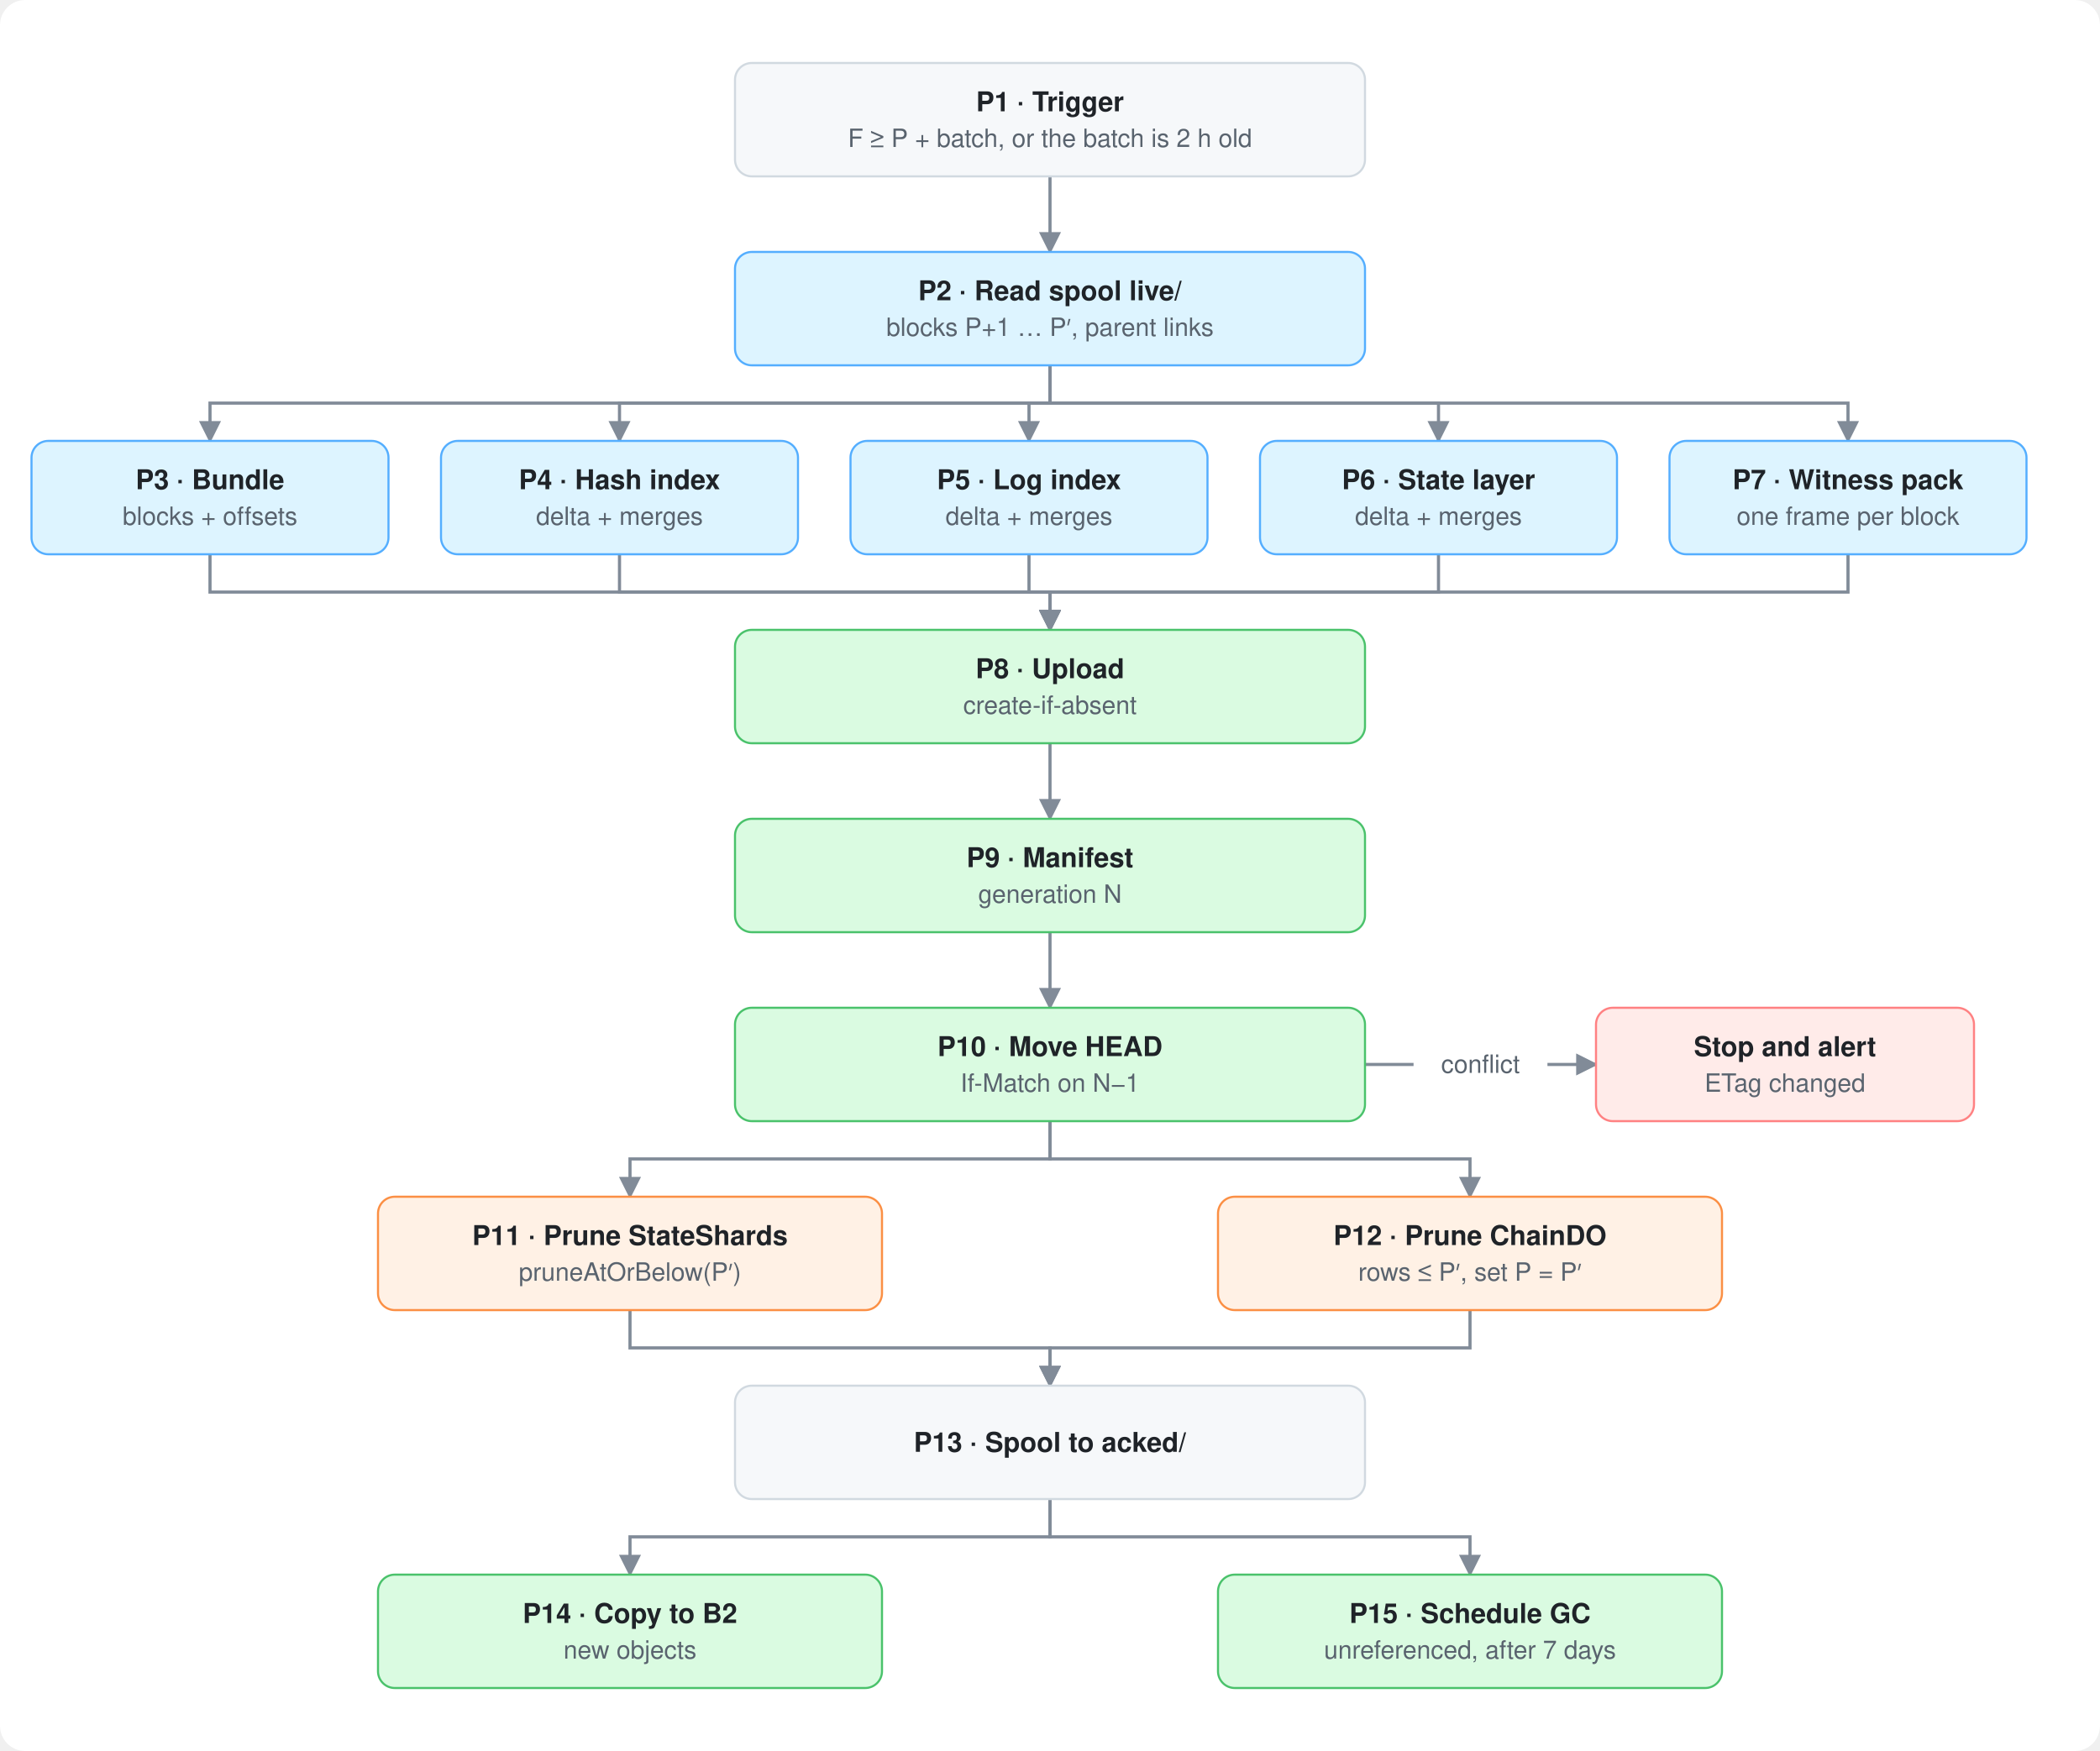
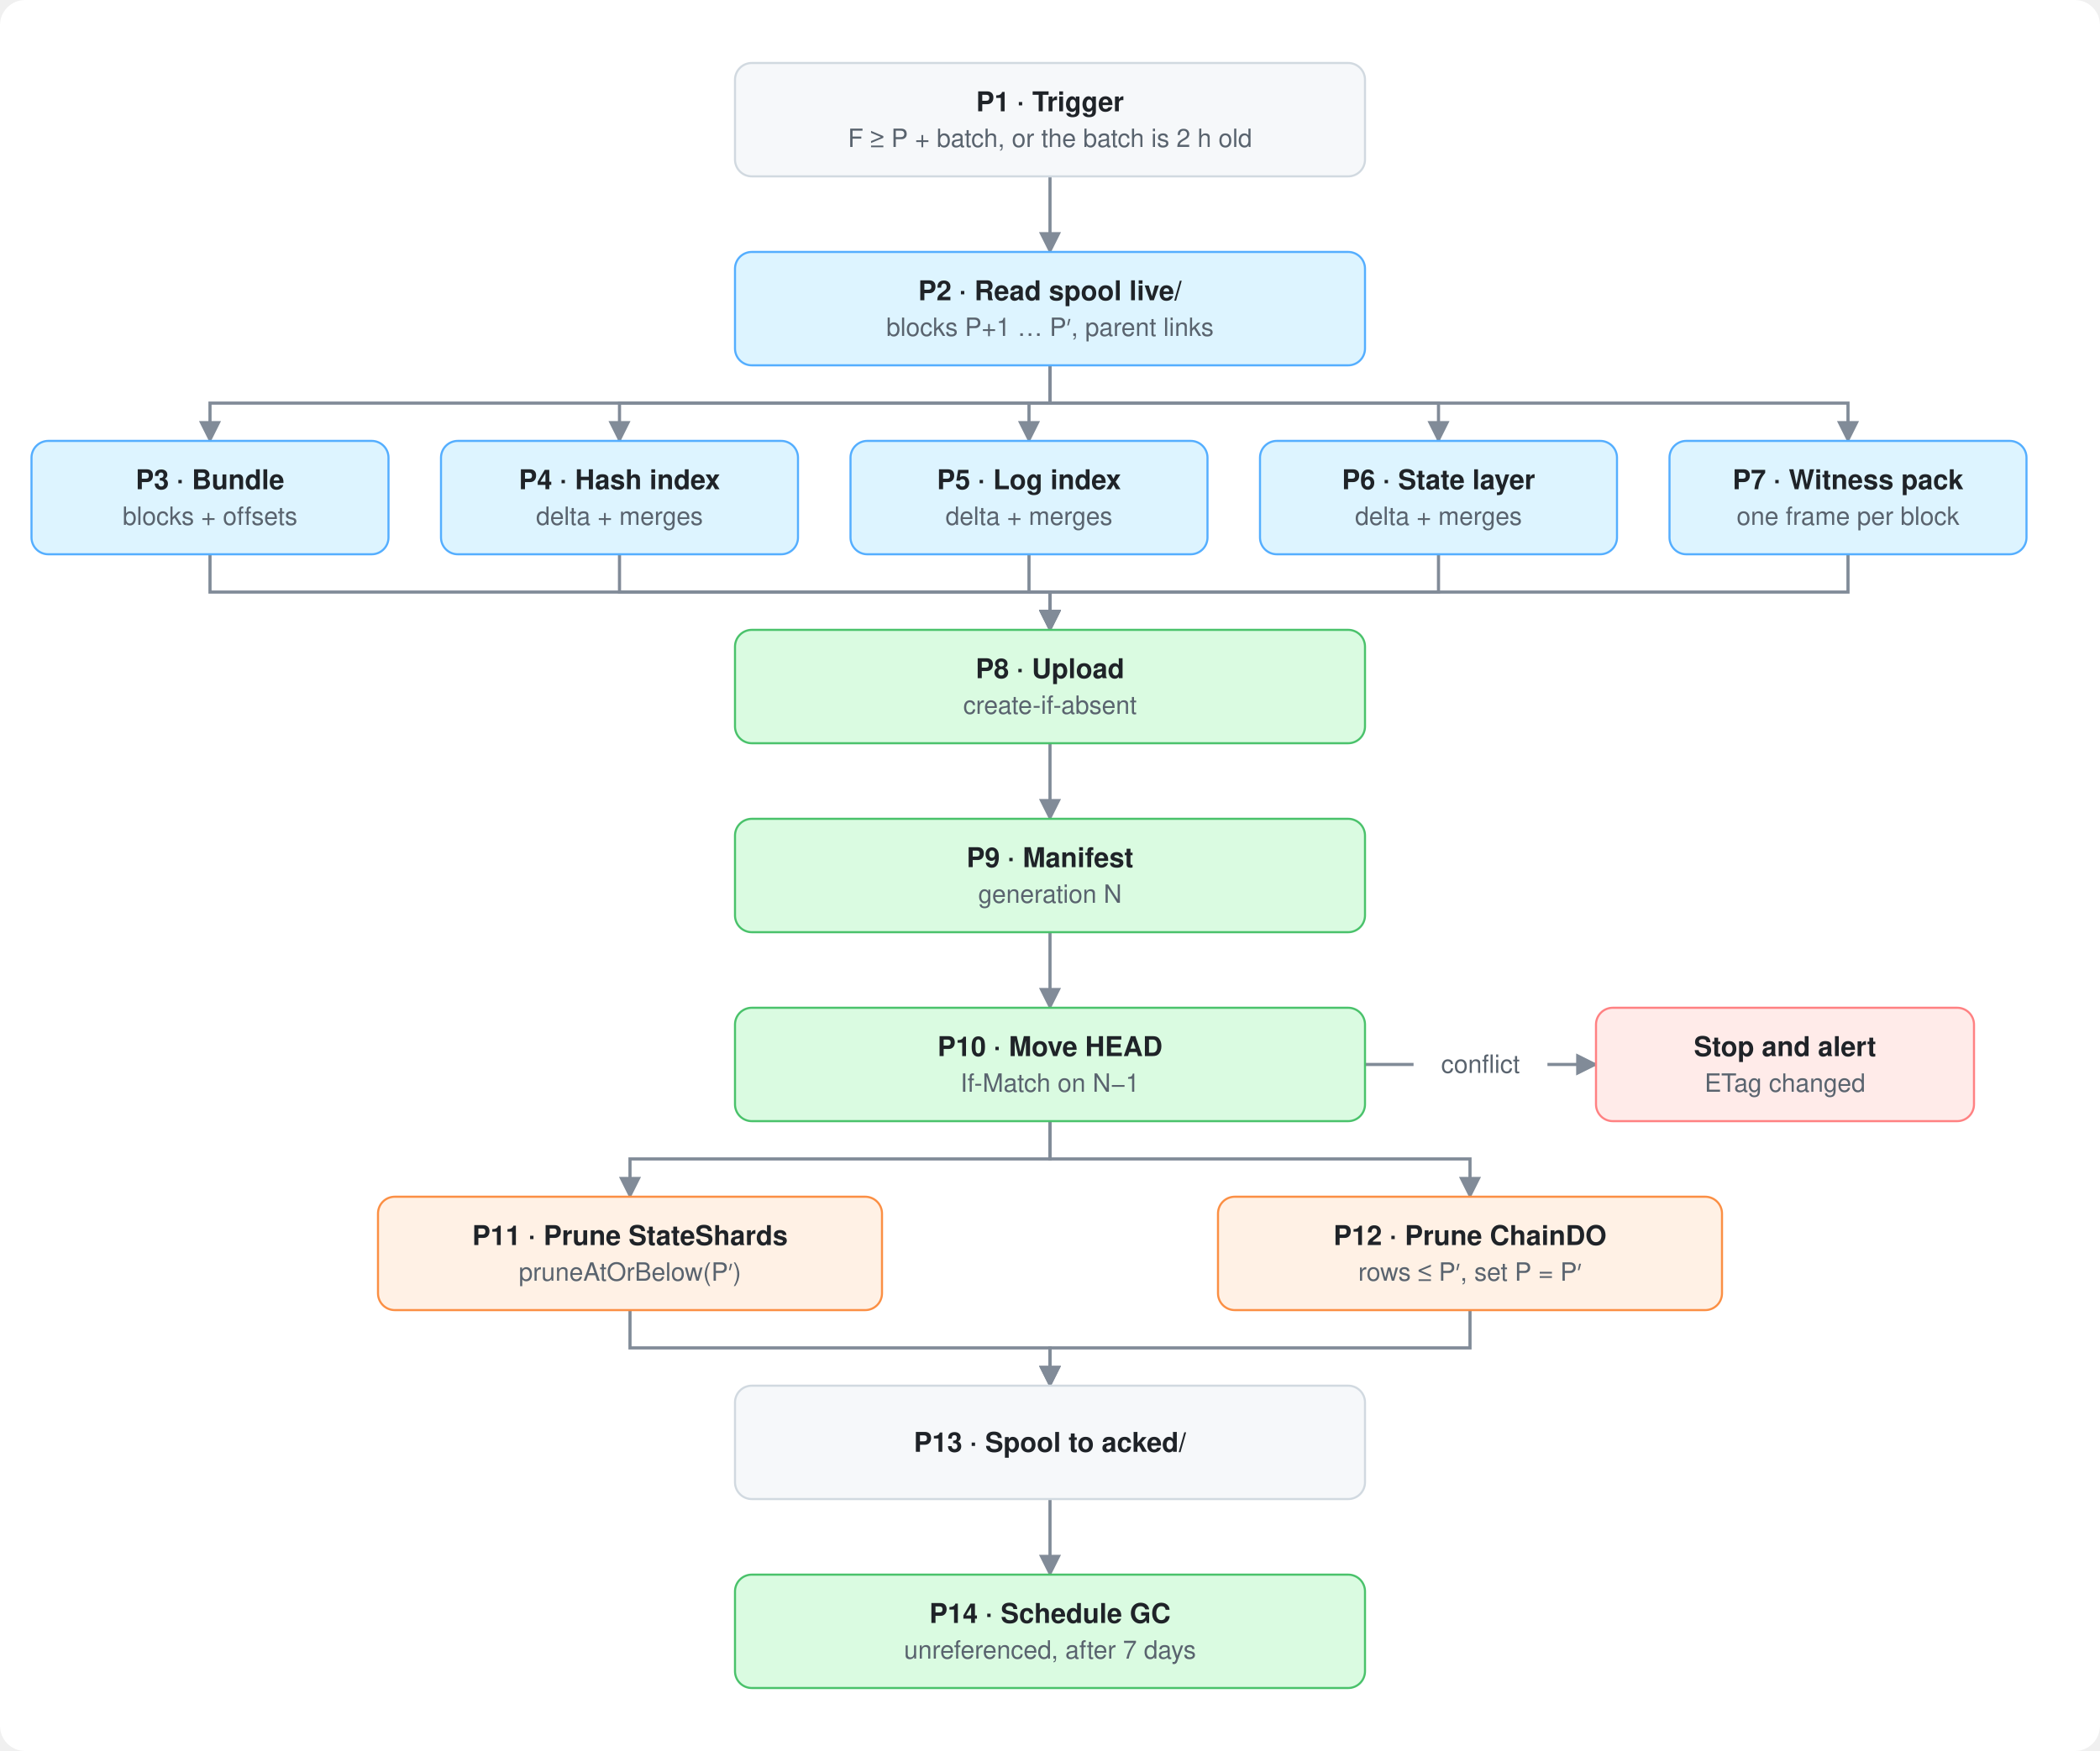
<svg xmlns="http://www.w3.org/2000/svg" viewBox="0 0 1000 834" width="1000" height="834" font-family="-apple-system, BlinkMacSystemFont, 'Segoe UI', Helvetica, Arial, sans-serif" font-size="13">
  <style>
.bg{fill:#ffffff}.lb{fill:#ffffff}
.h{fill:#1f2328;font-weight:600}.t{fill:#1f2328}.s{fill:#59636e;font-size:12px}
.ln{stroke:#818b98;stroke-width:1.5;fill:none}.ln.d{stroke-dasharray:5 4}.ah{fill:#818b98}
.al{fill:#59636e;font-size:12px}
.n{fill:#f6f8fa;stroke:#d1d9e0}.ext{fill:#f6f8fa;stroke:#d1d9e0;stroke-dasharray:4 3}
.host{fill:#ddf4ff;stroke:#54aeff}.cf{fill:#fff1e5;stroke:#fb8f44}
.st{fill:#dafbe1;stroke:#4ac26b}.warn{fill:#ffebe9;stroke:#ff8182}
.grp{fill:none;stroke:#d1d9e0;stroke-dasharray:6 4}.gl{fill:#59636e;font-size:12px;font-weight:600}
@media (prefers-color-scheme: dark){
.bg,.lb{fill:#0d1117}
.h,.t{fill:#e6edf3}.s,.al,.gl{fill:#9198a1}
.ln{stroke:#656c76}.ah{fill:#656c76}
.n,.ext{fill:#151b23;stroke:#3d444d}
.host{fill:#0c2d6b;stroke:#1f6feb}.cf{fill:#3b1d0a;stroke:#db6d28}
.st{fill:#04260f;stroke:#2ea043}.warn{fill:#3c0d0d;stroke:#f85149}
.grp{stroke:#3d444d}
}
</style>
  <defs>
    <marker id="ah" viewBox="0 0 10 10" refX="9" refY="5" markerWidth="7" markerHeight="7" orient="auto-start-reverse">
      <path class="ah" d="M0,0 L10,5 L0,10 z" />
    </marker>
  </defs>
  <rect class="bg" width="1000" height="834" rx="12" />
  <path class="ln" d="M500.0,84 L500.0,120" marker-end="url(#ah)" />
  <path class="ln" d="M500.0,174 L500.0,192.0 L100.0,192.0 L100.0,210" marker-end="url(#ah)" />
  <path class="ln" d="M100.0,264 L100.0,282.0 L500.0,282.0 L500.0,300" marker-end="url(#ah)" />
  <path class="ln" d="M500.0,174 L500.0,192.0 L295.0,192.0 L295.0,210" marker-end="url(#ah)" />
  <path class="ln" d="M295.0,264 L295.0,282.0 L500.0,282.0 L500.0,300" marker-end="url(#ah)" />
  <path class="ln" d="M500.0,174 L500.0,192.0 L490.0,192.0 L490.0,210" marker-end="url(#ah)" />
  <path class="ln" d="M490.0,264 L490.0,282.0 L500.0,282.0 L500.0,300" marker-end="url(#ah)" />
  <path class="ln" d="M500.0,174 L500.0,192.0 L685.0,192.0 L685.0,210" marker-end="url(#ah)" />
  <path class="ln" d="M685.0,264 L685.0,282.0 L500.0,282.0 L500.0,300" marker-end="url(#ah)" />
  <path class="ln" d="M500.0,174 L500.0,192.0 L880.0,192.0 L880.0,210" marker-end="url(#ah)" />
  <path class="ln" d="M880.0,264 L880.0,282.0 L500.0,282.0 L500.0,300" marker-end="url(#ah)" />
  <path class="ln" d="M500.0,354 L500.0,390" marker-end="url(#ah)" />
  <path class="ln" d="M500.0,444 L500.0,480" marker-end="url(#ah)" />
  <path class="ln" d="M650.0,507.0 L760.0,507.0" marker-end="url(#ah)" />
  <path class="ln" d="M500.0,534 L500.0,552.0 L300.0,552.0 L300.0,570" marker-end="url(#ah)" />
  <path class="ln" d="M500.0,534 L500.0,552.0 L700.0,552.0 L700.0,570" marker-end="url(#ah)" />
  <path class="ln" d="M300.0,624 L300.0,642.0 L500.0,642.0 L500.0,660" marker-end="url(#ah)" />
  <path class="ln" d="M700.0,624 L700.0,642.0 L500.0,642.0 L500.0,660" marker-end="url(#ah)" />
-   <path class="ln" d="M500.0,714 L500.0,732.0 L300.0,732.0 L300.0,750" marker-end="url(#ah)" />
-   <path class="ln" d="M500.0,714 L500.0,732.0 L700.0,732.0 L700.0,750" marker-end="url(#ah)" />
+   <path class="ln" d="M500.0,714 L500.0,750" marker-end="url(#ah)" />
  <rect class="n" x="350.0" y="30" width="300" height="54" rx="8" />
  <text class="h" x="500.0" y="53.0" text-anchor="middle">P1 · Trigger</text>
  <text class="s" x="500.0" y="70.0" text-anchor="middle">F ≥ P + batch, or the batch is 2 h old</text>
  <rect class="host" x="350.0" y="120" width="300" height="54" rx="8" />
  <text class="h" x="500.0" y="143.0" text-anchor="middle">P2 · Read spool live/</text>
  <text class="s" x="500.0" y="160.0" text-anchor="middle">blocks P+1 … P′, parent links</text>
  <rect class="host" x="15.0" y="210" width="170" height="54" rx="8" />
  <text class="h" x="100.0" y="233.0" text-anchor="middle">P3 · Bundle</text>
  <text class="s" x="100.0" y="250.0" text-anchor="middle">blocks + offsets</text>
  <rect class="host" x="210.0" y="210" width="170" height="54" rx="8" />
  <text class="h" x="295.0" y="233.0" text-anchor="middle">P4 · Hash index</text>
  <text class="s" x="295.0" y="250.0" text-anchor="middle">delta + merges</text>
  <rect class="host" x="405.0" y="210" width="170" height="54" rx="8" />
  <text class="h" x="490.0" y="233.0" text-anchor="middle">P5 · Log index</text>
  <text class="s" x="490.0" y="250.0" text-anchor="middle">delta + merges</text>
  <rect class="host" x="600.0" y="210" width="170" height="54" rx="8" />
  <text class="h" x="685.0" y="233.0" text-anchor="middle">P6 · State layer</text>
  <text class="s" x="685.0" y="250.0" text-anchor="middle">delta + merges</text>
  <rect class="host" x="795.0" y="210" width="170" height="54" rx="8" />
  <text class="h" x="880.0" y="233.0" text-anchor="middle">P7 · Witness pack</text>
  <text class="s" x="880.0" y="250.0" text-anchor="middle">one frame per block</text>
  <rect class="st" x="350.0" y="300" width="300" height="54" rx="8" />
  <text class="h" x="500.0" y="323.0" text-anchor="middle">P8 · Upload</text>
  <text class="s" x="500.0" y="340.0" text-anchor="middle">create-if-absent</text>
  <rect class="st" x="350.0" y="390" width="300" height="54" rx="8" />
  <text class="h" x="500.0" y="413.0" text-anchor="middle">P9 · Manifest</text>
  <text class="s" x="500.0" y="430.0" text-anchor="middle">generation N</text>
  <rect class="st" x="350.0" y="480" width="300" height="54" rx="8" />
  <text class="h" x="500.0" y="503.0" text-anchor="middle">P10 · Move HEAD</text>
  <text class="s" x="500.0" y="520.0" text-anchor="middle">If-Match on N−1</text>
  <rect class="warn" x="760.0" y="480" width="180" height="54" rx="8" />
  <text class="h" x="850.0" y="503.0" text-anchor="middle">Stop and alert</text>
  <text class="s" x="850.0" y="520.0" text-anchor="middle">ETag changed</text>
  <rect class="cf" x="180.0" y="570" width="240" height="54" rx="8" />
  <text class="h" x="300.0" y="593.0" text-anchor="middle">P11 · Prune StateShards</text>
  <text class="s" x="300.0" y="610.0" text-anchor="middle">pruneAtOrBelow(P′)</text>
  <rect class="cf" x="580.0" y="570" width="240" height="54" rx="8" />
  <text class="h" x="700.0" y="593.0" text-anchor="middle">P12 · Prune ChainDO</text>
  <text class="s" x="700.0" y="610.0" text-anchor="middle">rows ≤ P′, set P = P′</text>
  <rect class="n" x="350.0" y="660" width="300" height="54" rx="8" />
  <text class="h" x="500.0" y="691.5" text-anchor="middle">P13 · Spool to acked/</text>
-   <rect class="st" x="180.0" y="750" width="240" height="54" rx="8" />
-   <text class="h" x="300.0" y="773.0" text-anchor="middle">P14 · Copy to B2</text>
-   <text class="s" x="300.0" y="790.0" text-anchor="middle">new objects</text>
-   <rect class="st" x="580.0" y="750" width="240" height="54" rx="8" />
-   <text class="h" x="700.0" y="773.0" text-anchor="middle">P15 · Schedule GC</text>
-   <text class="s" x="700.0" y="790.0" text-anchor="middle">unreferenced, after 7 days</text>
+   <rect class="st" x="350.0" y="750" width="300" height="54" rx="8" />
+   <text class="h" x="500.0" y="773.0" text-anchor="middle">P14 · Schedule GC</text>
+   <text class="s" x="500.0" y="790.0" text-anchor="middle">unreferenced, after 7 days</text>
  <rect class="lb" x="673.12" y="497.5" width="63.76" height="19" rx="3" />
  <text class="al" x="705.0" y="511.0" text-anchor="middle">conflict</text>
</svg>
